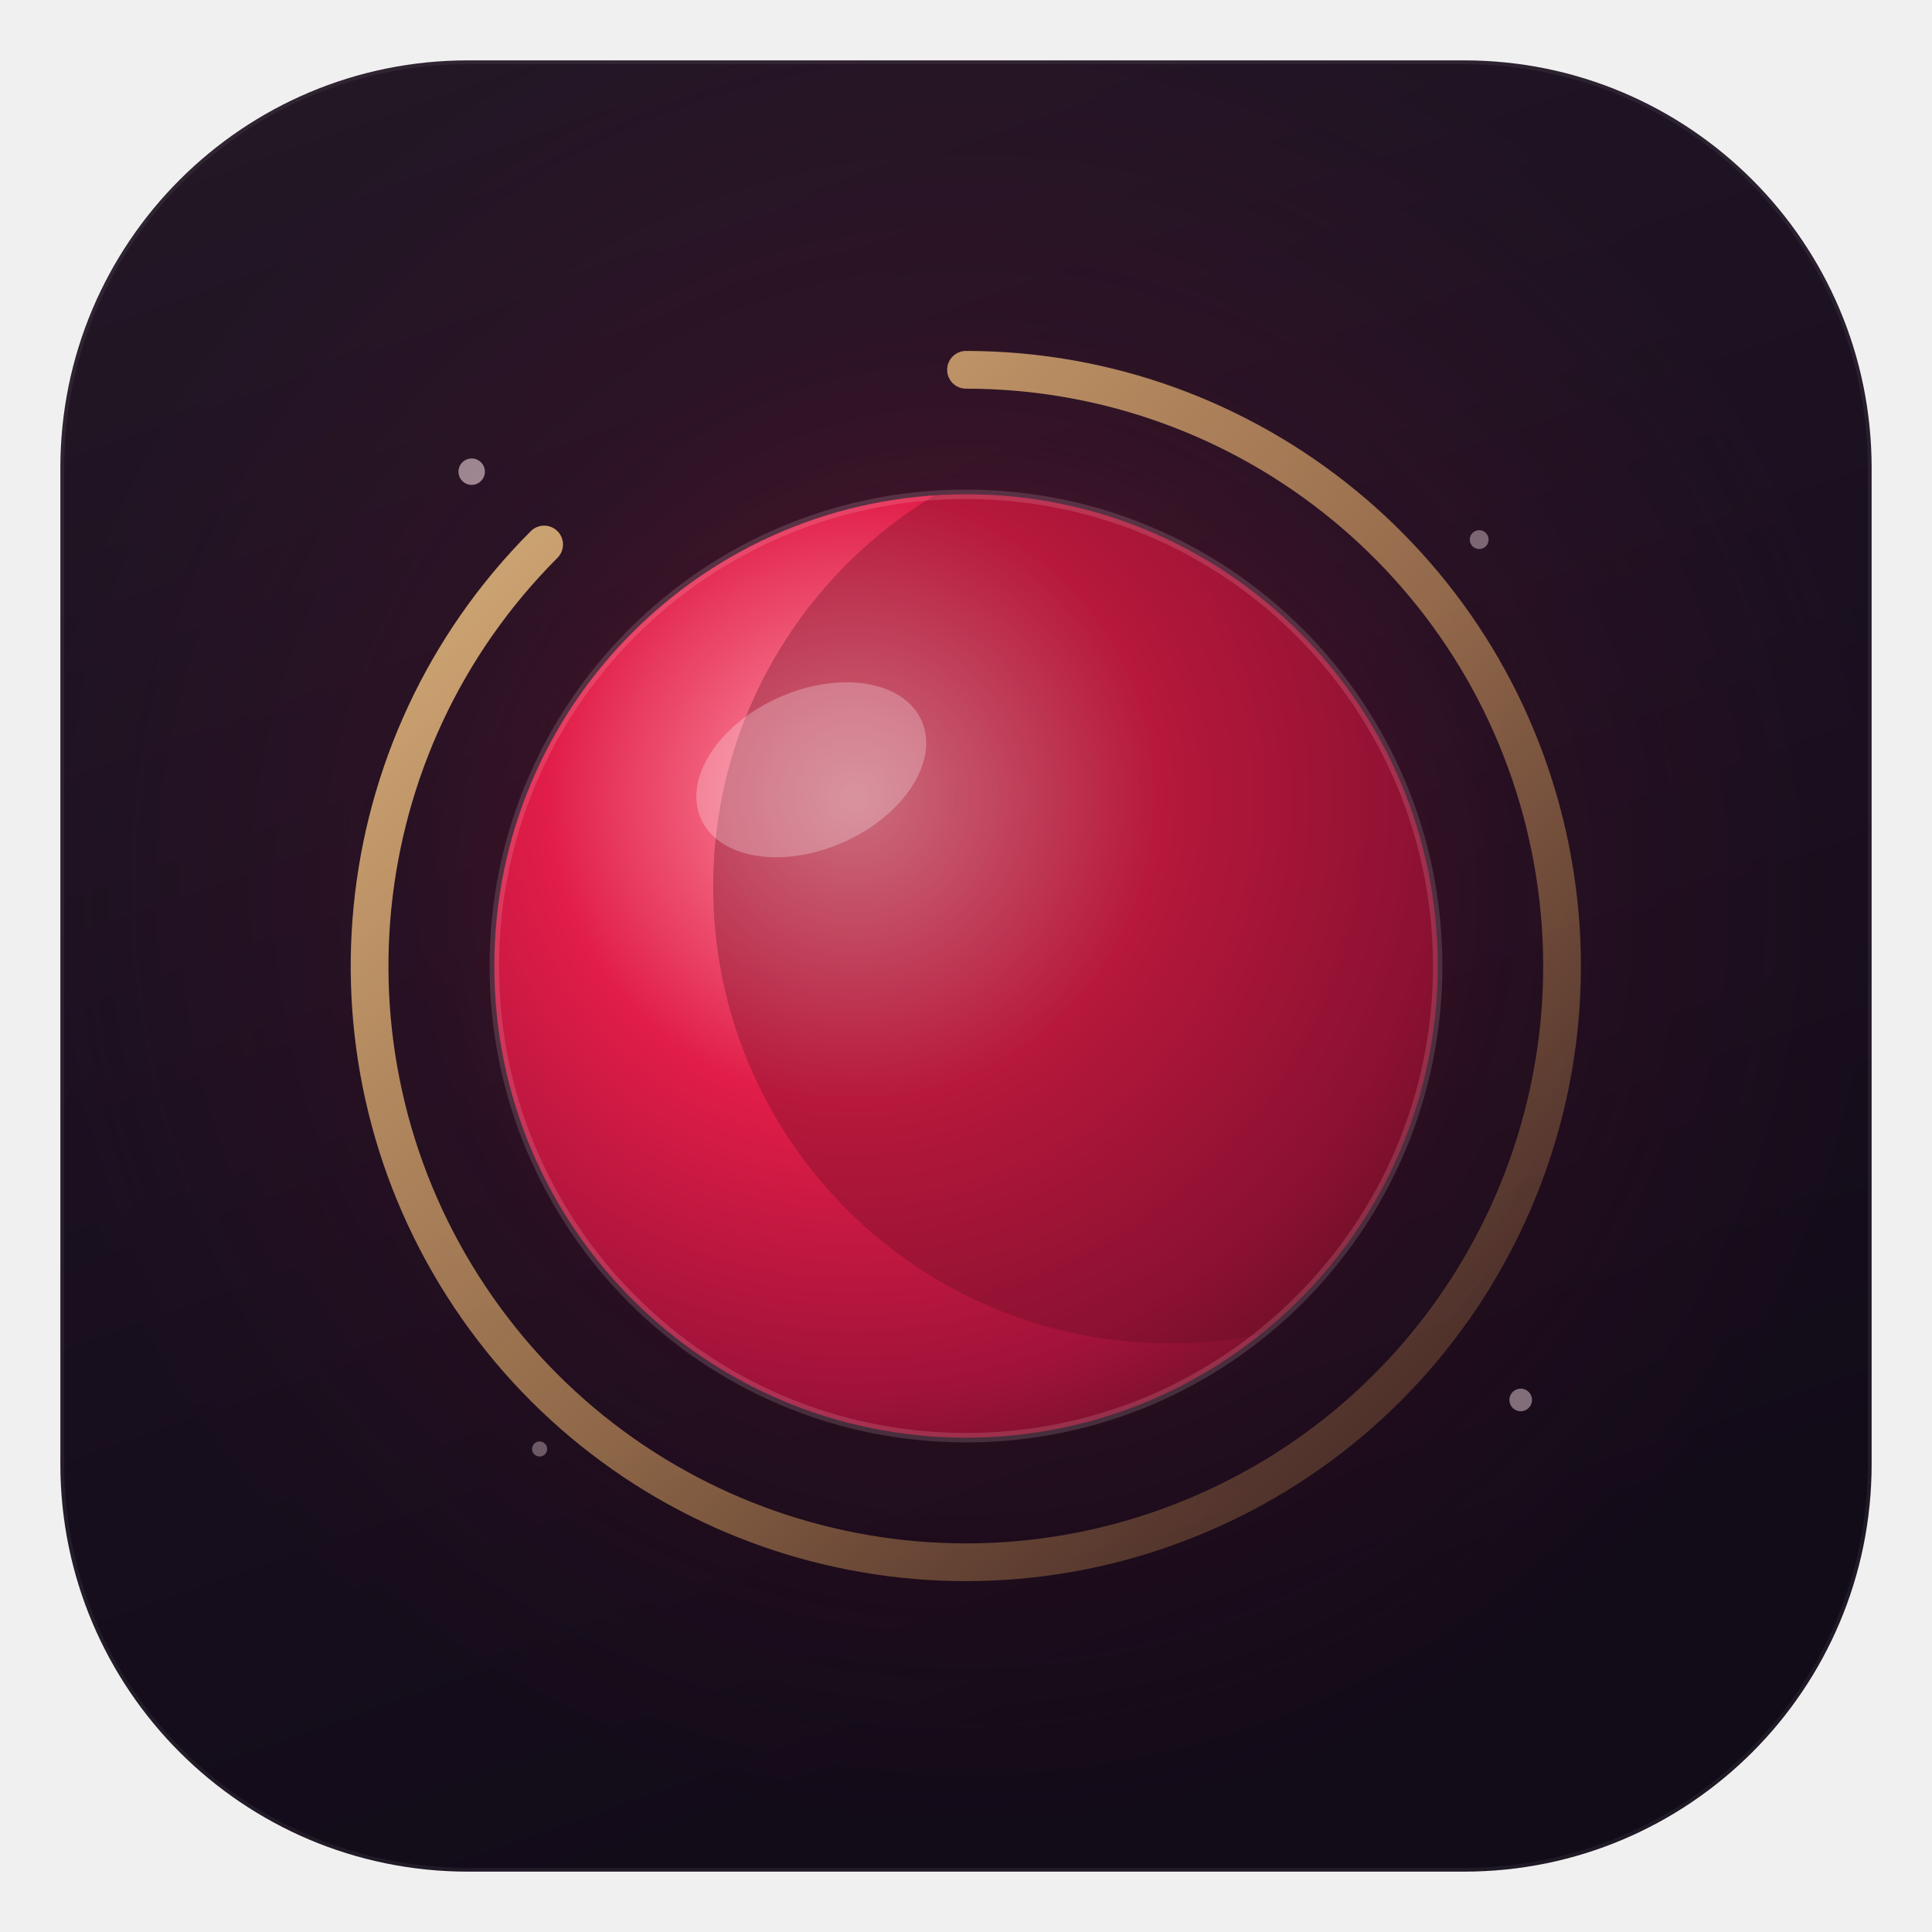
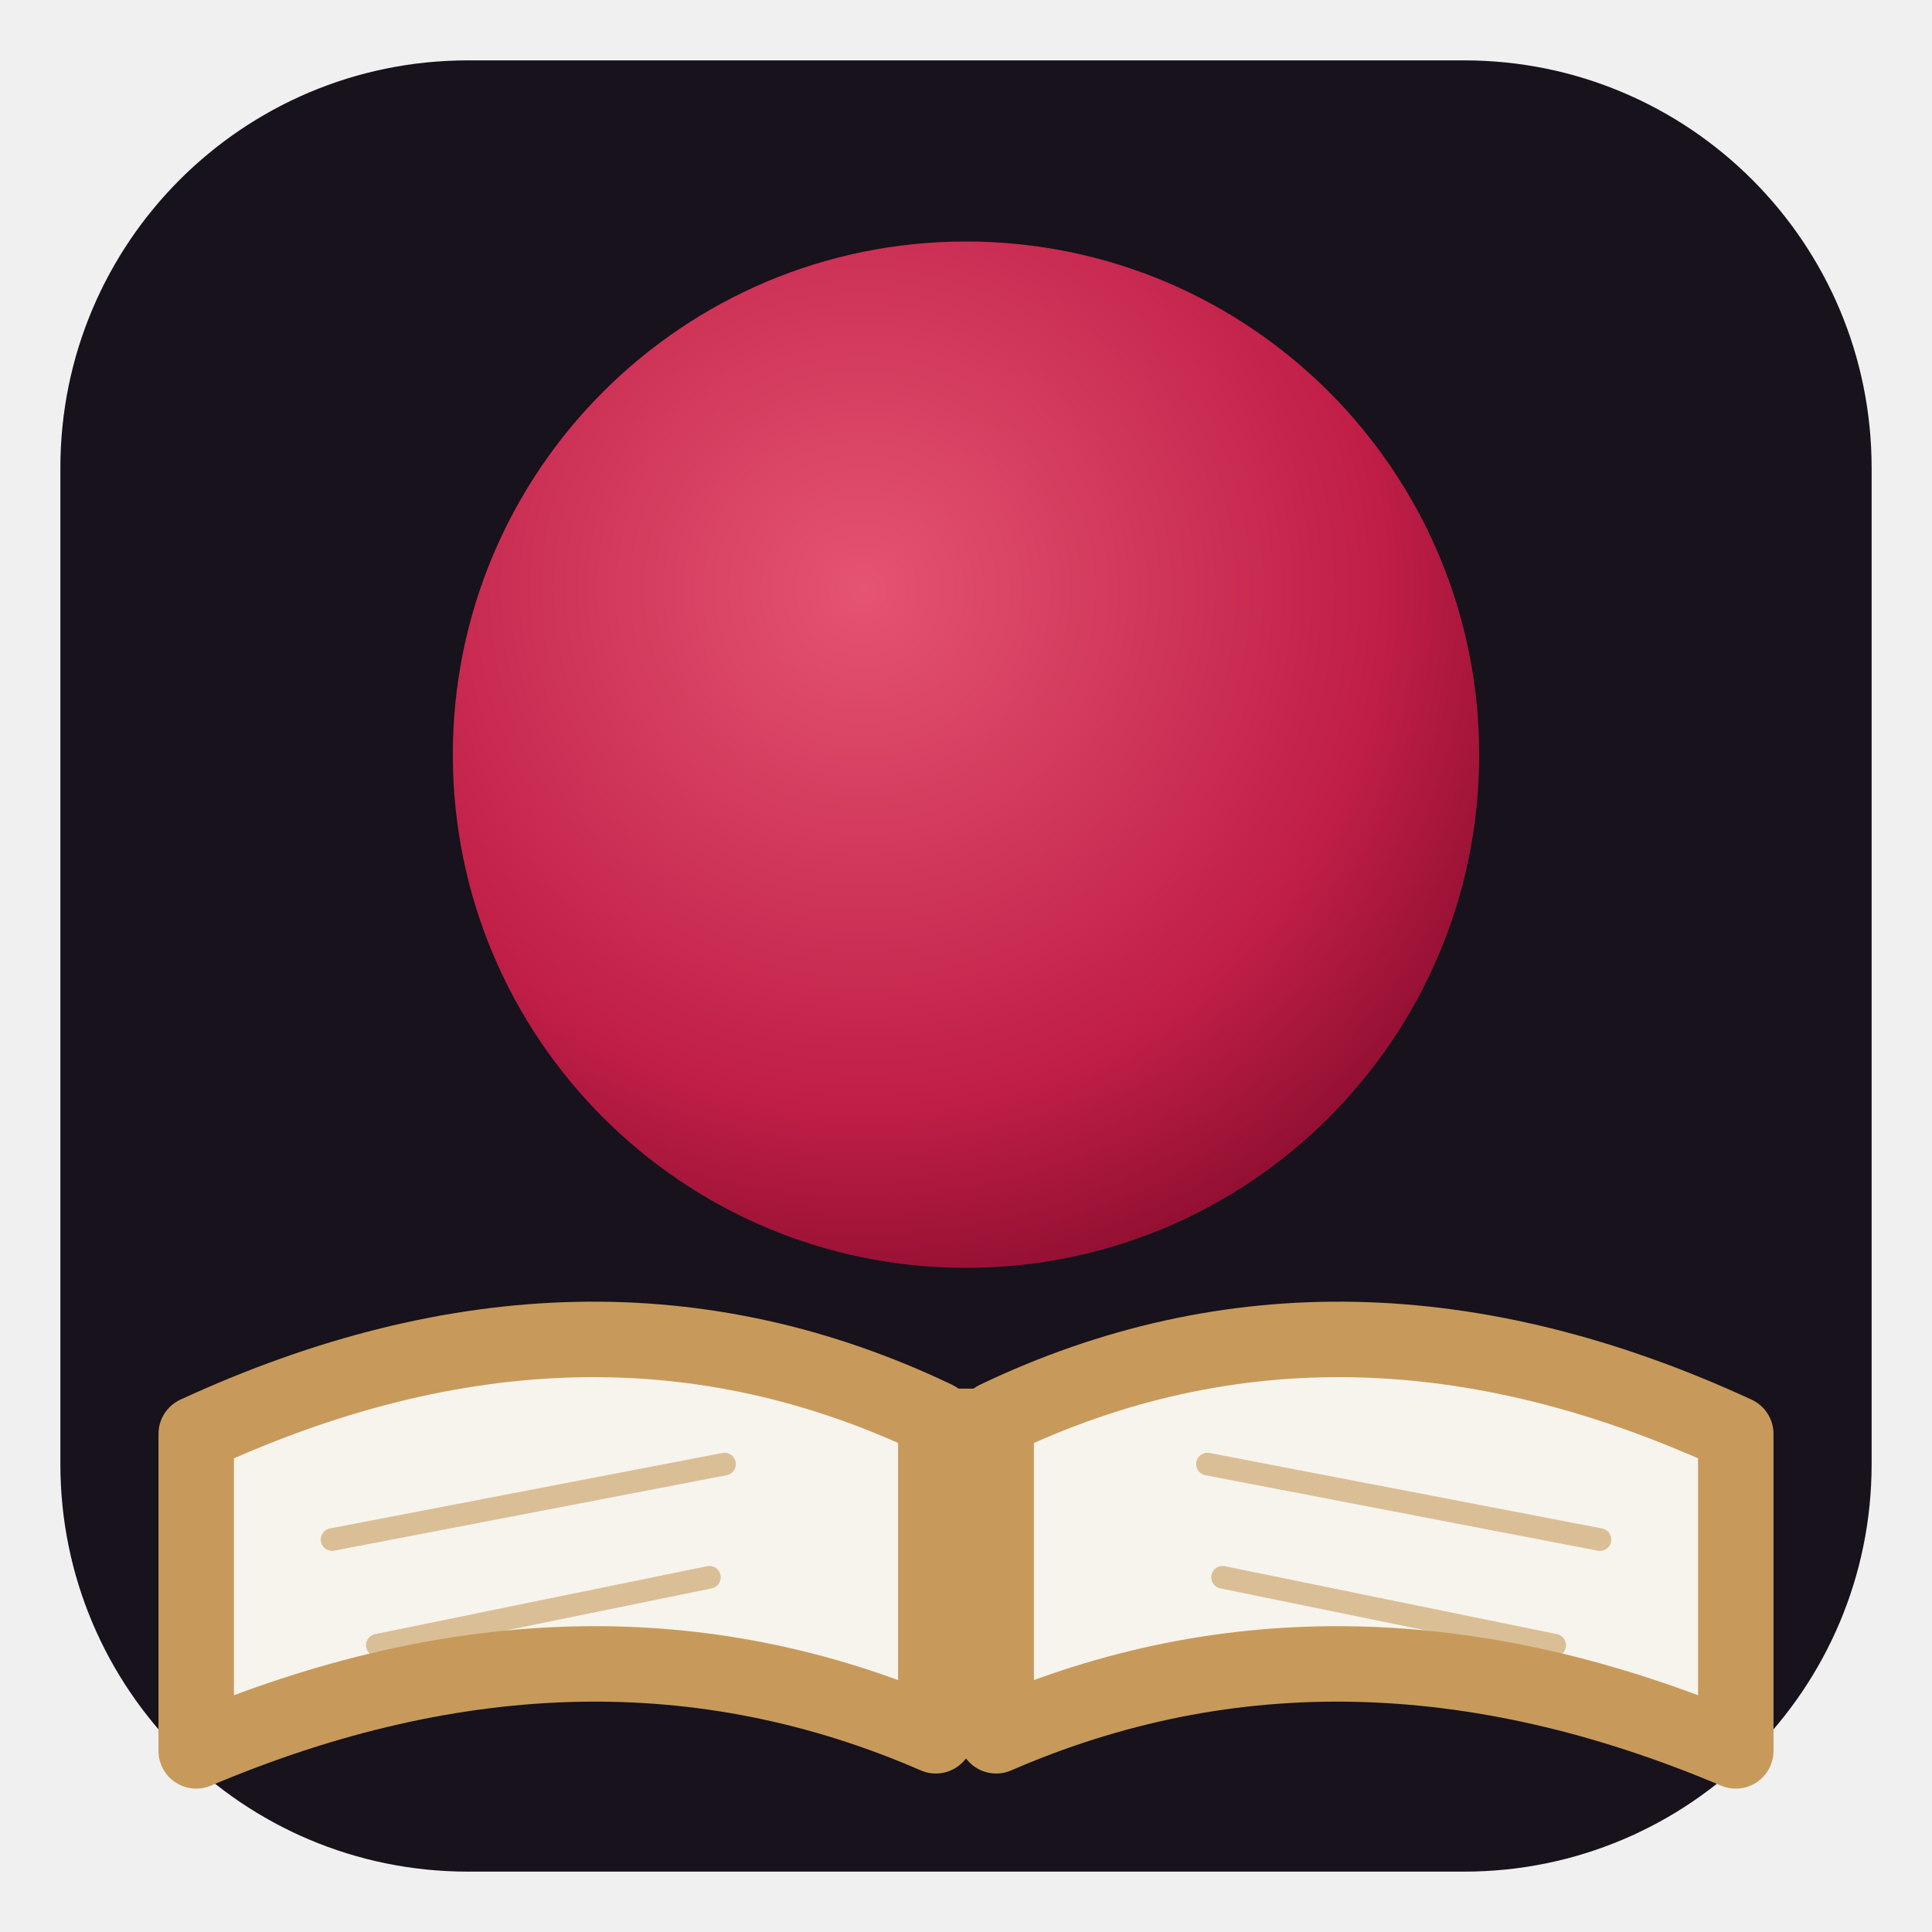
<svg xmlns="http://www.w3.org/2000/svg" viewBox="0 0 1024 1024" width="1024" height="1024" role="img" aria-label="红月创作">
  <defs>
-     <linearGradient id="hy-bg" x1="0" y1="0" x2="0.35" y2="1">
-       <stop offset="0%" stop-color="#241726" />
-       <stop offset="55%" stop-color="#1a1020" />
-       <stop offset="100%" stop-color="#120b18" />
-     </linearGradient>
-     <radialGradient id="hy-halo" cx="50%" cy="46%" r="52%">
-       <stop offset="0%" stop-color="#e11d48" stop-opacity="0.42" />
-       <stop offset="60%" stop-color="#9f1239" stop-opacity="0.10" />
-       <stop offset="100%" stop-color="#9f1239" stop-opacity="0" />
+     <radialGradient id="hy-icon-moon" cx="40%" cy="34%" r="72%">
+       <stop offset="0%" stop-color="#e55472" />
+       <stop offset="70%" stop-color="#c01e47" />
+       <stop offset="100%" stop-color="#8a0d2e" />
    </radialGradient>
-     <radialGradient id="hy-moon2" cx="38%" cy="32%" r="78%">
-       <stop offset="0%" stop-color="#ff9aa9" />
-       <stop offset="42%" stop-color="#e11d48" />
-       <stop offset="82%" stop-color="#9f1239" />
-       <stop offset="100%" stop-color="#6b1026" />
-     </radialGradient>
-     <linearGradient id="hy-enso2" x1="0" y1="0" x2="1" y2="1">
-       <stop offset="0%" stop-color="#f3c98b" stop-opacity="0.9" />
-       <stop offset="55%" stop-color="#e8b06a" stop-opacity="0.55" />
-       <stop offset="100%" stop-color="#c98a4a" stop-opacity="0.14" />
-     </linearGradient>
-     <clipPath id="hy-moon2-clip">
-       <circle cx="512" cy="512" r="250" />
-     </clipPath>
  </defs>
-   <rect x="32" y="32" width="960" height="960" rx="216" fill="url(#hy-bg)" />
-   <rect x="32" y="32" width="960" height="960" rx="216" fill="url(#hy-halo)" />
-   <rect x="33" y="33" width="958" height="958" rx="215" fill="none" stroke="#ffffff" stroke-opacity="0.06" stroke-width="2" />
-   <circle cx="250" cy="250" r="7" fill="#ffe4ea" opacity="0.55" />
-   <circle cx="784" cy="286" r="5" fill="#ffe4ea" opacity="0.4" />
-   <circle cx="806" cy="742" r="6" fill="#ffe4ea" opacity="0.45" />
-   <circle cx="286" cy="768" r="4" fill="#ffe4ea" opacity="0.35" />
-   <path d="M512 196a316 316 0 1 1-223.6 92.6" fill="none" stroke="url(#hy-enso2)" stroke-width="20" stroke-linecap="round" />
-   <circle cx="512" cy="512" r="250" fill="url(#hy-moon2)" />
-   <g clip-path="url(#hy-moon2-clip)">
-     <circle cx="620" cy="470" r="242" fill="#5c0d1f" opacity="0.32" />
-     <ellipse cx="430" cy="408" rx="64" ry="42" fill="#ffffff" opacity="0.26" transform="rotate(-24 430 408)" />
+   <rect x="32" y="32" width="960" height="960" rx="216" fill="#17121b" />
+   <circle cx="512" cy="400" r="272" fill="url(#hy-icon-moon)" />
+   <path d="M104 760Q312 664 496 752L496 920Q312 840 104 928Z" fill="#f7f4ed" stroke="#c79a5b" stroke-width="40" stroke-linejoin="round" />
+   <path d="M920 760Q712 664 528 752L528 920Q712 840 920 928Z" fill="#f7f4ed" stroke="#c79a5b" stroke-width="40" stroke-linejoin="round" />
+   <path d="M496 752L496 920M496 752L528 752" fill="none" stroke="#c79a5b" stroke-width="32" />
+   <g stroke="#c79a5b" stroke-width="12" stroke-linecap="round" opacity="0.6">
+     <line x1="176" y1="816" x2="384" y2="776" />
+     <line x1="200" y1="872" x2="376" y2="836" />
+     <line x1="848" y1="816" x2="640" y2="776" />
+     <line x1="824" y1="872" x2="648" y2="836" />
  </g>
-   <circle cx="512" cy="512" r="250" fill="none" stroke="#ffd9df" stroke-opacity="0.16" stroke-width="5" />
</svg>
